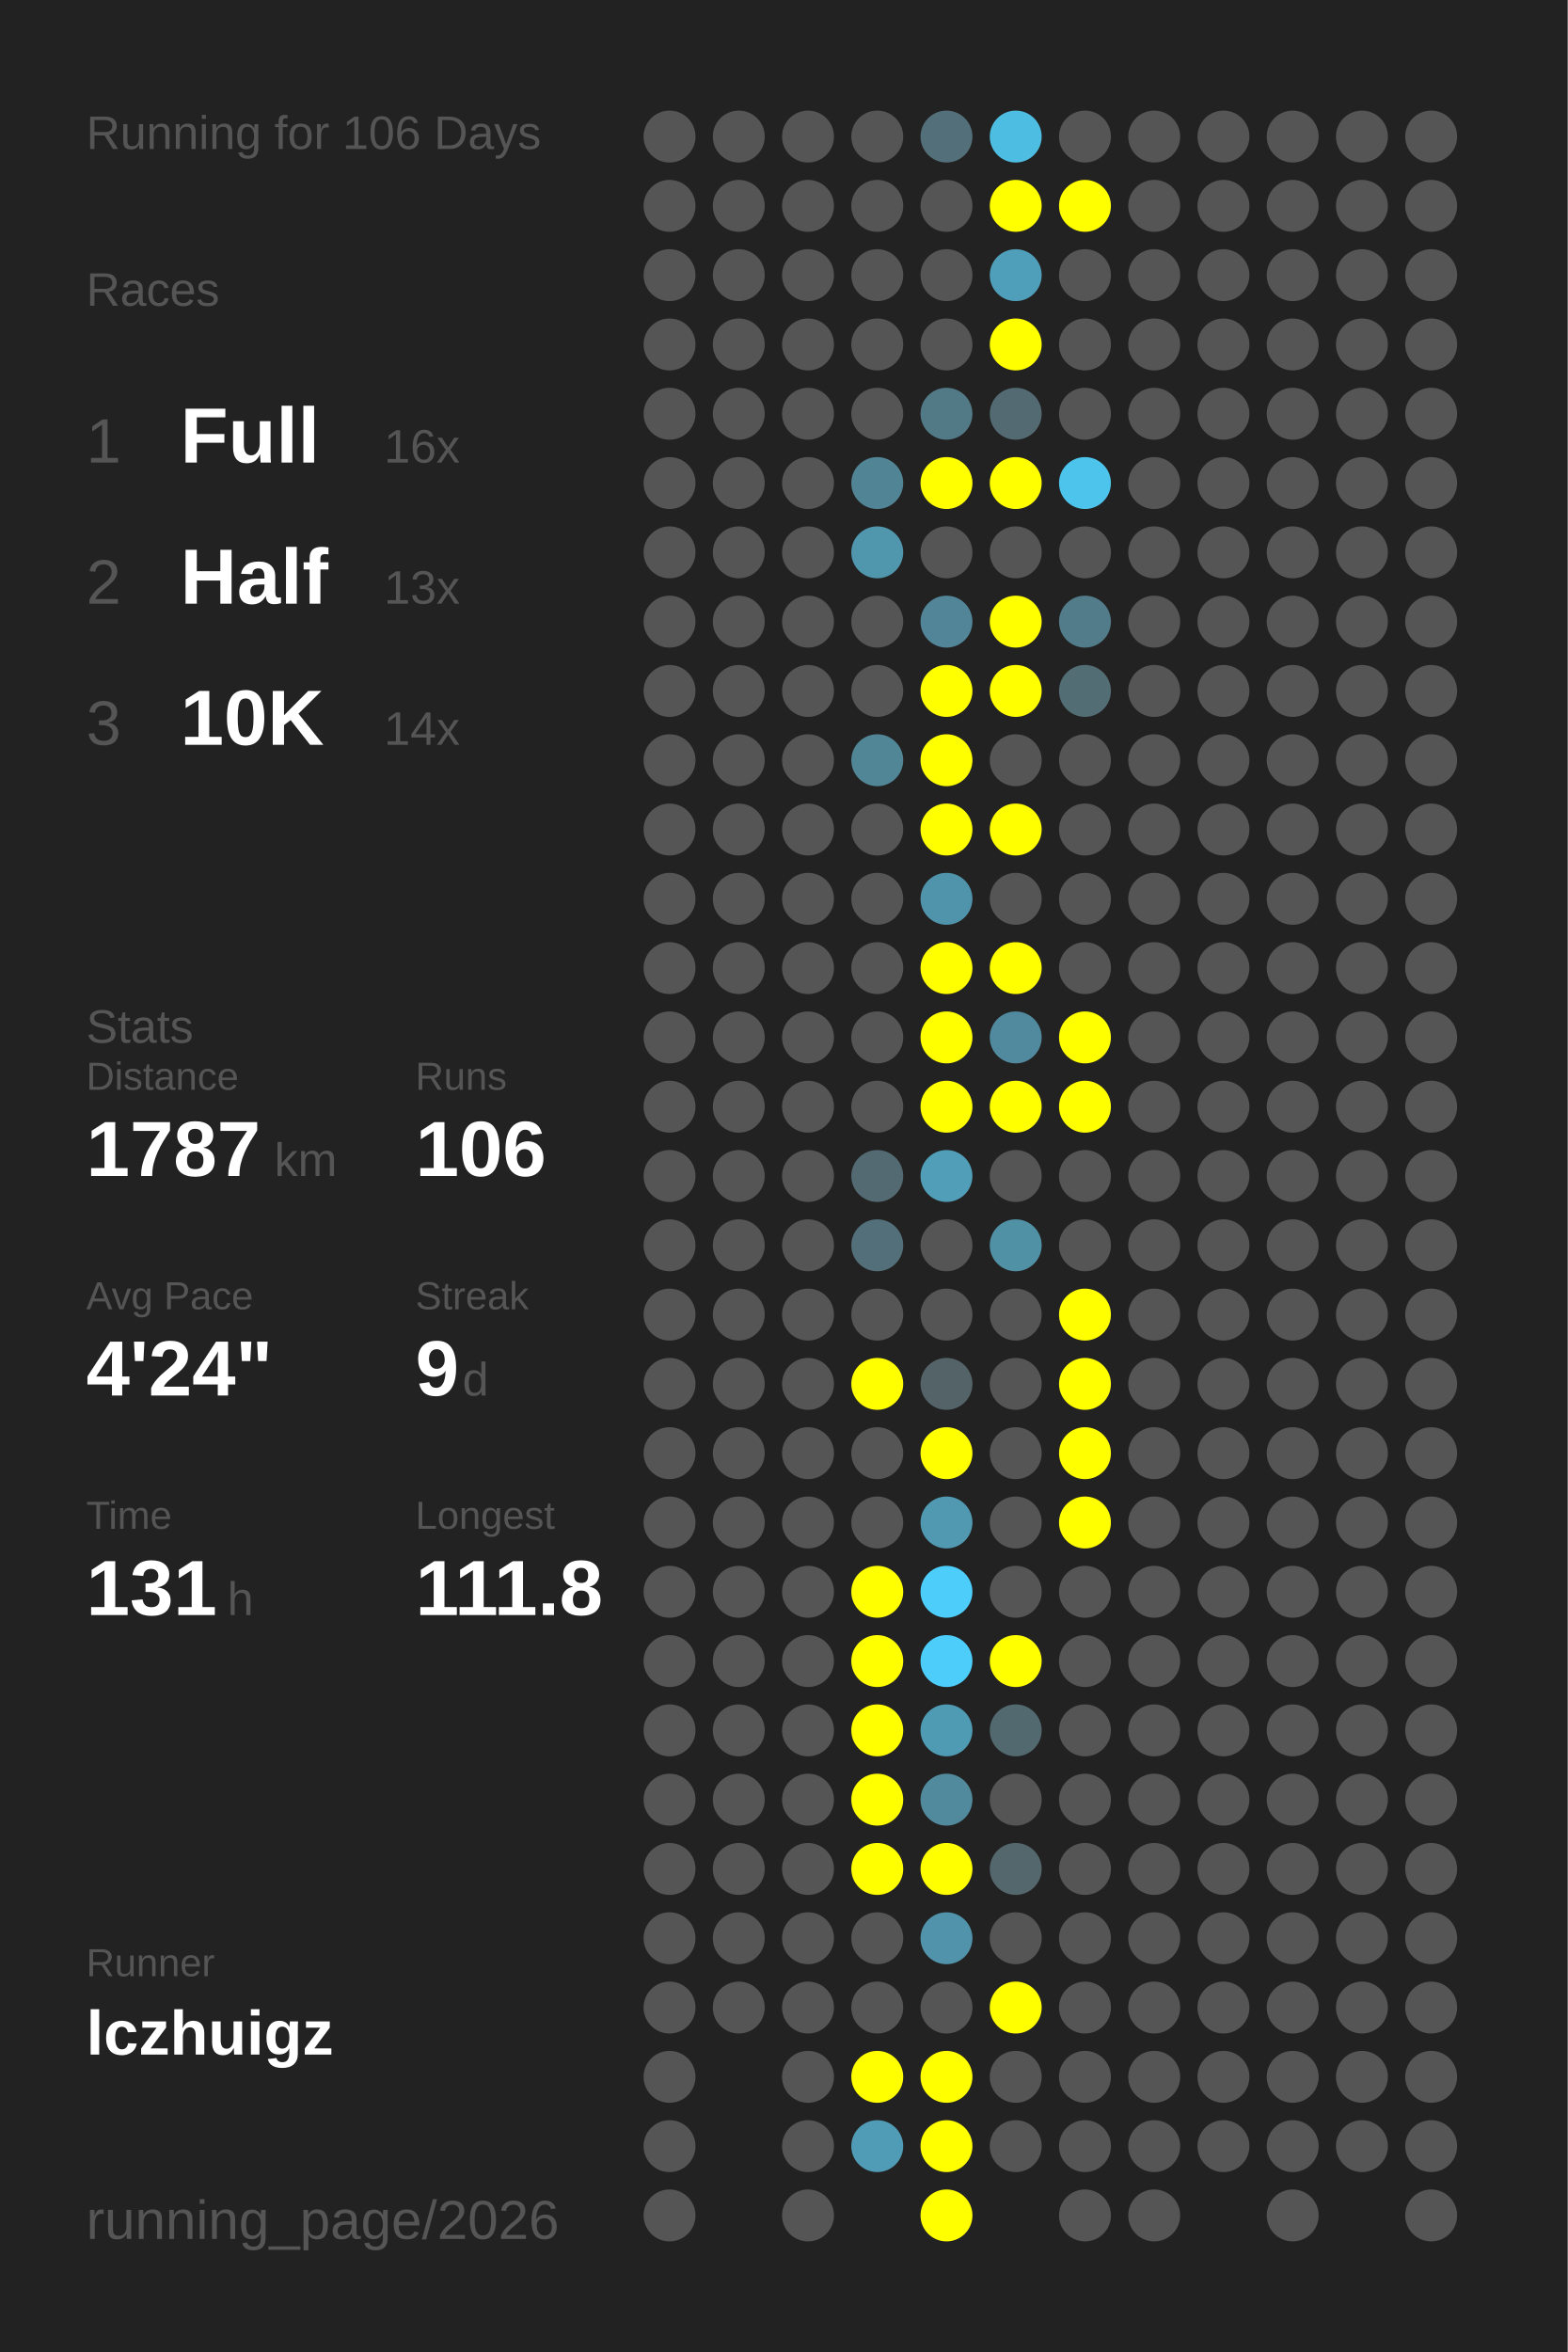
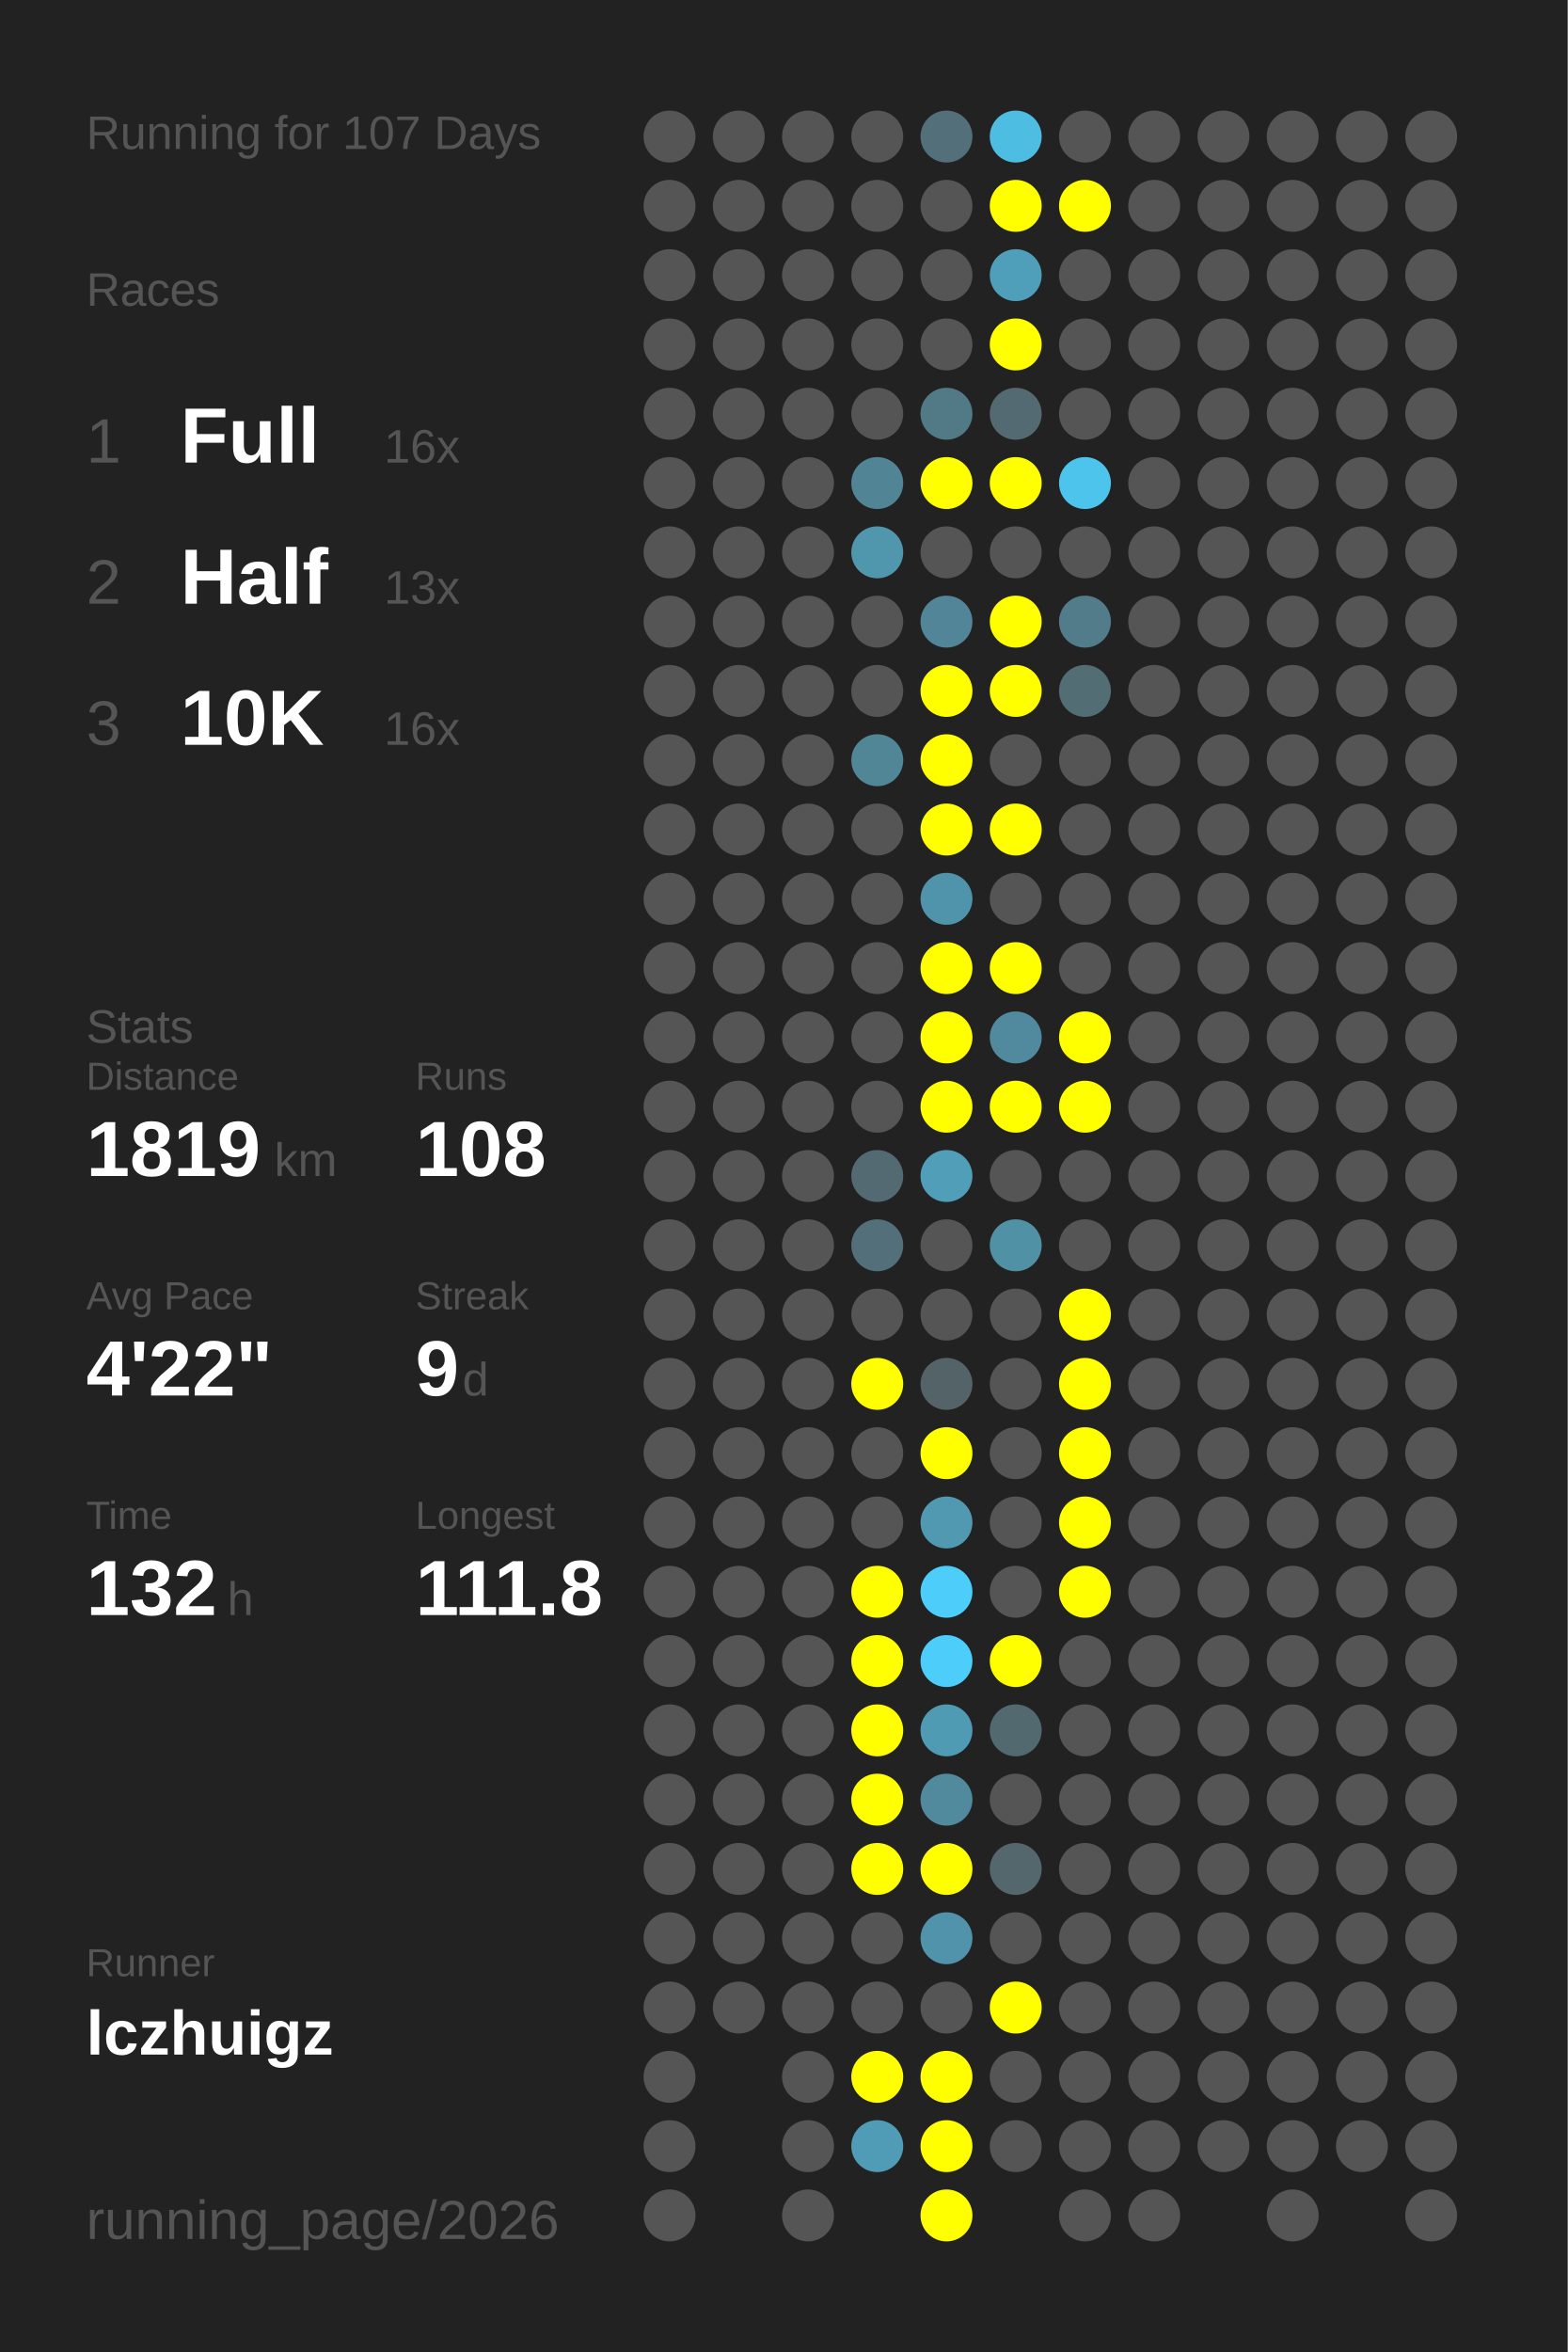
<svg xmlns="http://www.w3.org/2000/svg" baseProfile="full" height="300mm" version="1.1" viewBox="0,0,200,300" width="200mm">
  <defs />
  <rect fill="#222222" height="300" width="200" x="0" y="0" />
-   <text fill="#555555" style="font-size:6px; font-family:Arial;" x="11" y="19">Running for 106 Days</text>
+   <text fill="#555555" style="font-size:6px; font-family:Arial;" x="11" y="19">Running for 107 Days</text>
  <text fill="#555555" style="font-size:6px; font-family:Arial;" x="11" y="39">Races</text>
  <text fill="#555555" style="font-size:8px; font-family:Arial;" x="11" y="59">1</text>
  <text fill="#FFFFFF" style="font-size:10px; font-family:Arial; font-weight:bold;" x="23" y="59">Full</text>
  <text fill="#555555" style="font-size:6px; font-family:Arial;" x="49" y="59">16x</text>
  <text fill="#555555" style="font-size:8px; font-family:Arial;" x="11" y="77">2</text>
  <text fill="#FFFFFF" style="font-size:10px; font-family:Arial; font-weight:bold;" x="23" y="77">Half</text>
  <text fill="#555555" style="font-size:6px; font-family:Arial;" x="49" y="77">13x</text>
  <text fill="#555555" style="font-size:8px; font-family:Arial;" x="11" y="95">3</text>
  <text fill="#FFFFFF" style="font-size:10px; font-family:Arial; font-weight:bold;" x="23" y="95">10K</text>
-   <text fill="#555555" style="font-size:6px; font-family:Arial;" x="49" y="95">14x</text>
+   <text fill="#555555" style="font-size:6px; font-family:Arial;" x="49" y="95">16x</text>
  <text fill="#555555" style="font-size:6px; font-family:Arial;" x="11" y="133">Stats</text>
  <text fill="#555555" style="font-size:5px; font-family:Arial;" x="11" y="139">Distance</text>
-   <text fill="#FFFFFF" style="font-size:10px; font-family:Arial; font-weight:bold;" x="11" y="150">1787</text>
+   <text fill="#FFFFFF" style="font-size:10px; font-family:Arial; font-weight:bold;" x="11" y="150">1819</text>
  <text fill="#555555" style="font-size:6px; font-family:Arial;" x="35" y="150">km</text>
  <text fill="#555555" style="font-size:5px; font-family:Arial;" x="53" y="139">Runs</text>
-   <text fill="#FFFFFF" style="font-size:10px; font-family:Arial; font-weight:bold;" x="53" y="150">106</text>
+   <text fill="#FFFFFF" style="font-size:10px; font-family:Arial; font-weight:bold;" x="53" y="150">108</text>
  <text fill="#555555" style="font-size:5px; font-family:Arial;" x="11" y="167">Avg Pace</text>
-   <text fill="#FFFFFF" style="font-size:10px; font-family:Arial; font-weight:bold;" x="11" y="178">4'24"</text>
+   <text fill="#FFFFFF" style="font-size:10px; font-family:Arial; font-weight:bold;" x="11" y="178">4'22"</text>
  <text fill="#555555" style="font-size:5px; font-family:Arial;" x="53" y="167">Streak</text>
  <text fill="#FFFFFF" style="font-size:10px; font-family:Arial; font-weight:bold;" x="53" y="178">9</text>
  <text fill="#555555" style="font-size:6px; font-family:Arial;" x="59" y="178">d</text>
  <text fill="#555555" style="font-size:5px; font-family:Arial;" x="11" y="195">Time</text>
-   <text fill="#FFFFFF" style="font-size:10px; font-family:Arial; font-weight:bold;" x="11" y="206">131</text>
+   <text fill="#FFFFFF" style="font-size:10px; font-family:Arial; font-weight:bold;" x="11" y="206">132</text>
  <text fill="#555555" style="font-size:6px; font-family:Arial;" x="29" y="206">h</text>
  <text fill="#555555" style="font-size:5px; font-family:Arial;" x="53" y="195">Longest</text>
  <text fill="#FFFFFF" style="font-size:10px; font-family:Arial; font-weight:bold;" x="53" y="206">111.8</text>
  <text fill="#555555" style="font-size:5px; font-family:Arial;" x="11" y="252.065">Runner</text>
  <text fill="#FFFFFF" style="font-size:8px; font-family:Arial; font-weight:bold;" x="11" y="262.065">lczhuigz</text>
  <text fill="#555555" style="font-size:7px; font-family:Arial;" x="11" y="285.581">running_page/2026</text>
  <circle cx="85.417" cy="17.419" fill="#555555" r="3.312" />
  <circle cx="85.417" cy="26.258" fill="#555555" r="3.312" />
  <circle cx="85.417" cy="35.097" fill="#555555" r="3.312" />
  <circle cx="85.417" cy="43.935" fill="#555555" r="3.312" />
  <circle cx="85.417" cy="52.774" fill="#555555" r="3.312" />
  <circle cx="85.417" cy="61.613" fill="#555555" r="3.312" />
  <circle cx="85.417" cy="70.452" fill="#555555" r="3.312" />
  <circle cx="85.417" cy="79.29" fill="#555555" r="3.312" />
  <circle cx="85.417" cy="88.129" fill="#555555" r="3.312" />
  <circle cx="85.417" cy="96.968" fill="#555555" r="3.312" />
  <circle cx="85.417" cy="105.806" fill="#555555" r="3.312" />
  <circle cx="85.417" cy="114.645" fill="#555555" r="3.312" />
  <circle cx="85.417" cy="123.484" fill="#555555" r="3.312" />
  <circle cx="85.417" cy="132.323" fill="#555555" r="3.312" />
  <circle cx="85.417" cy="141.161" fill="#555555" r="3.312" />
  <circle cx="85.417" cy="150" fill="#555555" r="3.312" />
  <circle cx="85.417" cy="158.839" fill="#555555" r="3.312" />
  <circle cx="85.417" cy="167.677" fill="#555555" r="3.312" />
  <circle cx="85.417" cy="176.516" fill="#555555" r="3.312" />
  <circle cx="85.417" cy="185.355" fill="#555555" r="3.312" />
  <circle cx="85.417" cy="194.194" fill="#555555" r="3.312" />
  <circle cx="85.417" cy="203.032" fill="#555555" r="3.312" />
  <circle cx="85.417" cy="211.871" fill="#555555" r="3.312" />
  <circle cx="85.417" cy="220.71" fill="#555555" r="3.312" />
  <circle cx="85.417" cy="229.548" fill="#555555" r="3.312" />
  <circle cx="85.417" cy="238.387" fill="#555555" r="3.312" />
  <circle cx="85.417" cy="247.226" fill="#555555" r="3.312" />
  <circle cx="85.417" cy="256.065" fill="#555555" r="3.312" />
  <circle cx="85.417" cy="264.903" fill="#555555" r="3.312" />
  <circle cx="85.417" cy="273.742" fill="#555555" r="3.312" />
  <circle cx="85.417" cy="282.581" fill="#555555" r="3.312" />
  <circle cx="94.25" cy="17.419" fill="#555555" r="3.312" />
  <circle cx="94.25" cy="26.258" fill="#555555" r="3.312" />
  <circle cx="94.25" cy="35.097" fill="#555555" r="3.312" />
  <circle cx="94.25" cy="43.935" fill="#555555" r="3.312" />
  <circle cx="94.25" cy="52.774" fill="#555555" r="3.312" />
  <circle cx="94.25" cy="61.613" fill="#555555" r="3.312" />
  <circle cx="94.25" cy="70.452" fill="#555555" r="3.312" />
  <circle cx="94.25" cy="79.29" fill="#555555" r="3.312" />
  <circle cx="94.25" cy="88.129" fill="#555555" r="3.312" />
  <circle cx="94.25" cy="96.968" fill="#555555" r="3.312" />
  <circle cx="94.25" cy="105.806" fill="#555555" r="3.312" />
  <circle cx="94.25" cy="114.645" fill="#555555" r="3.312" />
  <circle cx="94.25" cy="123.484" fill="#555555" r="3.312" />
  <circle cx="94.25" cy="132.323" fill="#555555" r="3.312" />
  <circle cx="94.25" cy="141.161" fill="#555555" r="3.312" />
  <circle cx="94.25" cy="150" fill="#555555" r="3.312" />
  <circle cx="94.25" cy="158.839" fill="#555555" r="3.312" />
  <circle cx="94.25" cy="167.677" fill="#555555" r="3.312" />
  <circle cx="94.25" cy="176.516" fill="#555555" r="3.312" />
  <circle cx="94.25" cy="185.355" fill="#555555" r="3.312" />
  <circle cx="94.25" cy="194.194" fill="#555555" r="3.312" />
  <circle cx="94.25" cy="203.032" fill="#555555" r="3.312" />
  <circle cx="94.25" cy="211.871" fill="#555555" r="3.312" />
  <circle cx="94.25" cy="220.71" fill="#555555" r="3.312" />
  <circle cx="94.25" cy="229.548" fill="#555555" r="3.312" />
  <circle cx="94.25" cy="238.387" fill="#555555" r="3.312" />
  <circle cx="94.25" cy="247.226" fill="#555555" r="3.312" />
  <circle cx="94.25" cy="256.065" fill="#555555" r="3.312" />
  <circle cx="103.083" cy="17.419" fill="#555555" r="3.312" />
  <circle cx="103.083" cy="26.258" fill="#555555" r="3.312" />
  <circle cx="103.083" cy="35.097" fill="#555555" r="3.312" />
  <circle cx="103.083" cy="43.935" fill="#555555" r="3.312" />
  <circle cx="103.083" cy="52.774" fill="#555555" r="3.312" />
  <circle cx="103.083" cy="61.613" fill="#555555" r="3.312" />
  <circle cx="103.083" cy="70.452" fill="#555555" r="3.312" />
  <circle cx="103.083" cy="79.29" fill="#555555" r="3.312" />
  <circle cx="103.083" cy="88.129" fill="#555555" r="3.312" />
  <circle cx="103.083" cy="96.968" fill="#555555" r="3.312" />
  <circle cx="103.083" cy="105.806" fill="#555555" r="3.312" />
  <circle cx="103.083" cy="114.645" fill="#555555" r="3.312" />
  <circle cx="103.083" cy="123.484" fill="#555555" r="3.312" />
  <circle cx="103.083" cy="132.323" fill="#555555" r="3.312" />
  <circle cx="103.083" cy="141.161" fill="#555555" r="3.312" />
  <circle cx="103.083" cy="150" fill="#555555" r="3.312" />
  <circle cx="103.083" cy="158.839" fill="#555555" r="3.312" />
  <circle cx="103.083" cy="167.677" fill="#555555" r="3.312" />
  <circle cx="103.083" cy="176.516" fill="#555555" r="3.312" />
  <circle cx="103.083" cy="185.355" fill="#555555" r="3.312" />
  <circle cx="103.083" cy="194.194" fill="#555555" r="3.312" />
  <circle cx="103.083" cy="203.032" fill="#555555" r="3.312" />
  <circle cx="103.083" cy="211.871" fill="#555555" r="3.312" />
  <circle cx="103.083" cy="220.71" fill="#555555" r="3.312" />
  <circle cx="103.083" cy="229.548" fill="#555555" r="3.312" />
  <circle cx="103.083" cy="238.387" fill="#555555" r="3.312" />
  <circle cx="103.083" cy="247.226" fill="#555555" r="3.312" />
  <circle cx="103.083" cy="256.065" fill="#555555" r="3.312" />
  <circle cx="103.083" cy="264.903" fill="#555555" r="3.312" />
  <circle cx="103.083" cy="273.742" fill="#555555" r="3.312" />
  <circle cx="103.083" cy="282.581" fill="#555555" r="3.312" />
  <circle cx="111.917" cy="17.419" fill="#555555" r="3.312" />
  <circle cx="111.917" cy="26.258" fill="#555555" r="3.312" />
  <circle cx="111.917" cy="35.097" fill="#555555" r="3.312" />
  <circle cx="111.917" cy="43.935" fill="#555555" r="3.312" />
  <circle cx="111.917" cy="52.774" fill="#555555" r="3.312" />
  <circle cx="111.917" cy="61.613" fill="#518495" r="3.312" />
  <circle cx="111.917" cy="70.452" fill="#5096ad" r="3.312" />
  <circle cx="111.917" cy="79.29" fill="#555555" r="3.312" />
  <circle cx="111.917" cy="88.129" fill="#555555" r="3.312" />
  <circle cx="111.917" cy="96.968" fill="#518697" r="3.312" />
  <circle cx="111.917" cy="105.806" fill="#555555" r="3.312" />
  <circle cx="111.917" cy="114.645" fill="#555555" r="3.312" />
  <circle cx="111.917" cy="123.484" fill="#555555" r="3.312" />
  <circle cx="111.917" cy="132.323" fill="#555555" r="3.312" />
  <circle cx="111.917" cy="141.161" fill="#555555" r="3.312" />
  <circle cx="111.917" cy="150" fill="#536a72" r="3.312" />
  <circle cx="111.917" cy="158.839" fill="#536f79" r="3.312" />
  <circle cx="111.917" cy="167.677" fill="#555555" r="3.312" />
  <circle cx="111.917" cy="176.516" fill="#FFFF00" r="3.312" />
  <circle cx="111.917" cy="185.355" fill="#555555" r="3.312" />
  <circle cx="111.917" cy="194.194" fill="#555555" r="3.312" />
  <circle cx="111.917" cy="203.032" fill="#FFFF00" r="3.312" />
  <circle cx="111.917" cy="211.871" fill="#FFFF00" r="3.312" />
  <circle cx="111.917" cy="220.71" fill="#FFFF00" r="3.312" />
  <circle cx="111.917" cy="229.548" fill="#FFFF00" r="3.312" />
  <circle cx="111.917" cy="238.387" fill="#FFFF00" r="3.312" />
  <circle cx="111.917" cy="247.226" fill="#555555" r="3.312" />
  <circle cx="111.917" cy="256.065" fill="#555555" r="3.312" />
  <circle cx="111.917" cy="264.903" fill="#FFFF00" r="3.312" />
  <circle cx="111.917" cy="273.742" fill="#509bb5" r="3.312" />
  <circle cx="120.75" cy="17.419" fill="#536f79" r="3.312" />
  <circle cx="120.75" cy="26.258" fill="#555555" r="3.312" />
  <circle cx="120.75" cy="35.097" fill="#555555" r="3.312" />
  <circle cx="120.75" cy="43.935" fill="#555555" r="3.312" />
  <circle cx="120.75" cy="52.774" fill="#527986" r="3.312" />
  <circle cx="120.75" cy="61.613" fill="#FFFF00" r="3.312" />
  <circle cx="120.75" cy="70.452" fill="#555555" r="3.312" />
  <circle cx="120.75" cy="79.29" fill="#518597" r="3.312" />
  <circle cx="120.75" cy="88.129" fill="#FFFF00" r="3.312" />
  <circle cx="120.75" cy="96.968" fill="#FFFF00" r="3.312" />
  <circle cx="120.75" cy="105.806" fill="#FFFF00" r="3.312" />
  <circle cx="120.75" cy="114.645" fill="#5094ab" r="3.312" />
  <circle cx="120.75" cy="123.484" fill="#FFFF00" r="3.312" />
  <circle cx="120.75" cy="132.323" fill="#FFFF00" r="3.312" />
  <circle cx="120.75" cy="141.161" fill="#FFFF00" r="3.312" />
  <circle cx="120.75" cy="150" fill="#509eb8" r="3.312" />
  <circle cx="120.75" cy="158.839" fill="#555555" r="3.312" />
  <circle cx="120.75" cy="167.677" fill="#555555" r="3.312" />
  <circle cx="120.75" cy="176.516" fill="#546368" r="3.312" />
  <circle cx="120.75" cy="185.355" fill="#FFFF00" r="3.312" />
  <circle cx="120.75" cy="194.194" fill="#5099b1" r="3.312" />
  <circle cx="120.75" cy="203.032" fill="#4dcefa" r="3.312" />
  <circle cx="120.75" cy="211.871" fill="#4dcefa" r="3.312" />
  <circle cx="120.75" cy="220.71" fill="#509bb4" r="3.312" />
  <circle cx="120.75" cy="229.548" fill="#518a9d" r="3.312" />
  <circle cx="120.75" cy="238.387" fill="#FFFF00" r="3.312" />
  <circle cx="120.75" cy="247.226" fill="#5093aa" r="3.312" />
  <circle cx="120.75" cy="256.065" fill="#555555" r="3.312" />
  <circle cx="120.75" cy="264.903" fill="#FFFF00" r="3.312" />
  <circle cx="120.75" cy="273.742" fill="#FFFF00" r="3.312" />
  <circle cx="120.75" cy="282.581" fill="#FFFF00" r="3.312" />
  <circle cx="129.583" cy="17.419" fill="#4ebde2" r="3.312" />
  <circle cx="129.583" cy="26.258" fill="#FFFF00" r="3.312" />
  <circle cx="129.583" cy="35.097" fill="#509fba" r="3.312" />
  <circle cx="129.583" cy="43.935" fill="#FFFF00" r="3.312" />
  <circle cx="129.583" cy="52.774" fill="#536a72" r="3.312" />
  <circle cx="129.583" cy="61.613" fill="#FFFF00" r="3.312" />
  <circle cx="129.583" cy="70.452" fill="#555555" r="3.312" />
  <circle cx="129.583" cy="79.29" fill="#FFFF00" r="3.312" />
  <circle cx="129.583" cy="88.129" fill="#FFFF00" r="3.312" />
  <circle cx="129.583" cy="96.968" fill="#555555" r="3.312" />
  <circle cx="129.583" cy="105.806" fill="#FFFF00" r="3.312" />
  <circle cx="129.583" cy="114.645" fill="#555555" r="3.312" />
  <circle cx="129.583" cy="123.484" fill="#FFFF00" r="3.312" />
  <circle cx="129.583" cy="132.323" fill="#518a9e" r="3.312" />
  <circle cx="129.583" cy="141.161" fill="#FFFF00" r="3.312" />
  <circle cx="129.583" cy="150" fill="#555555" r="3.312" />
  <circle cx="129.583" cy="158.839" fill="#5191a6" r="3.312" />
  <circle cx="129.583" cy="167.677" fill="#555555" r="3.312" />
  <circle cx="129.583" cy="176.516" fill="#555555" r="3.312" />
  <circle cx="129.583" cy="185.355" fill="#555555" r="3.312" />
  <circle cx="129.583" cy="194.194" fill="#555555" r="3.312" />
  <circle cx="129.583" cy="203.032" fill="#555555" r="3.312" />
  <circle cx="129.583" cy="211.871" fill="#FFFF00" r="3.312" />
  <circle cx="129.583" cy="220.71" fill="#536970" r="3.312" />
  <circle cx="129.583" cy="229.548" fill="#555555" r="3.312" />
  <circle cx="129.583" cy="238.387" fill="#53676d" r="3.312" />
  <circle cx="129.583" cy="247.226" fill="#555555" r="3.312" />
  <circle cx="129.583" cy="256.065" fill="#FFFF00" r="3.312" />
  <circle cx="129.583" cy="264.903" fill="#555555" r="3.312" />
  <circle cx="129.583" cy="273.742" fill="#555555" r="3.312" />
  <circle cx="138.417" cy="17.419" fill="#555555" r="3.312" />
  <circle cx="138.417" cy="26.258" fill="#FFFF00" r="3.312" />
  <circle cx="138.417" cy="35.097" fill="#555555" r="3.312" />
  <circle cx="138.417" cy="43.935" fill="#555555" r="3.312" />
  <circle cx="138.417" cy="52.774" fill="#555555" r="3.312" />
  <circle cx="138.417" cy="61.613" fill="#4dc4ec" r="3.312" />
  <circle cx="138.417" cy="70.452" fill="#555555" r="3.312" />
  <circle cx="138.417" cy="79.29" fill="#527c8a" r="3.312" />
  <circle cx="138.417" cy="88.129" fill="#536d75" r="3.312" />
  <circle cx="138.417" cy="96.968" fill="#555555" r="3.312" />
  <circle cx="138.417" cy="105.806" fill="#555555" r="3.312" />
  <circle cx="138.417" cy="114.645" fill="#555555" r="3.312" />
  <circle cx="138.417" cy="123.484" fill="#555555" r="3.312" />
  <circle cx="138.417" cy="132.323" fill="#FFFF00" r="3.312" />
  <circle cx="138.417" cy="141.161" fill="#FFFF00" r="3.312" />
  <circle cx="138.417" cy="150" fill="#555555" r="3.312" />
  <circle cx="138.417" cy="158.839" fill="#555555" r="3.312" />
  <circle cx="138.417" cy="167.677" fill="#FFFF00" r="3.312" />
  <circle cx="138.417" cy="176.516" fill="#FFFF00" r="3.312" />
  <circle cx="138.417" cy="185.355" fill="#FFFF00" r="3.312" />
  <circle cx="138.417" cy="194.194" fill="#FFFF00" r="3.312" />
-   <circle cx="138.417" cy="203.032" fill="#555555" r="3.312" />
+   <circle cx="138.417" cy="203.032" fill="#FFFF00" r="3.312" />
  <circle cx="138.417" cy="211.871" fill="#555555" r="3.312" />
  <circle cx="138.417" cy="220.71" fill="#555555" r="3.312" />
  <circle cx="138.417" cy="229.548" fill="#555555" r="3.312" />
  <circle cx="138.417" cy="238.387" fill="#555555" r="3.312" />
  <circle cx="138.417" cy="247.226" fill="#555555" r="3.312" />
  <circle cx="138.417" cy="256.065" fill="#555555" r="3.312" />
  <circle cx="138.417" cy="264.903" fill="#555555" r="3.312" />
  <circle cx="138.417" cy="273.742" fill="#555555" r="3.312" />
  <circle cx="138.417" cy="282.581" fill="#555555" r="3.312" />
  <circle cx="147.25" cy="17.419" fill="#555555" r="3.312" />
  <circle cx="147.25" cy="26.258" fill="#555555" r="3.312" />
  <circle cx="147.25" cy="35.097" fill="#555555" r="3.312" />
  <circle cx="147.25" cy="43.935" fill="#555555" r="3.312" />
  <circle cx="147.25" cy="52.774" fill="#555555" r="3.312" />
  <circle cx="147.25" cy="61.613" fill="#555555" r="3.312" />
  <circle cx="147.25" cy="70.452" fill="#555555" r="3.312" />
  <circle cx="147.25" cy="79.29" fill="#555555" r="3.312" />
  <circle cx="147.25" cy="88.129" fill="#555555" r="3.312" />
  <circle cx="147.25" cy="96.968" fill="#555555" r="3.312" />
  <circle cx="147.25" cy="105.806" fill="#555555" r="3.312" />
  <circle cx="147.25" cy="114.645" fill="#555555" r="3.312" />
  <circle cx="147.25" cy="123.484" fill="#555555" r="3.312" />
  <circle cx="147.25" cy="132.323" fill="#555555" r="3.312" />
  <circle cx="147.25" cy="141.161" fill="#555555" r="3.312" />
  <circle cx="147.25" cy="150" fill="#555555" r="3.312" />
  <circle cx="147.25" cy="158.839" fill="#555555" r="3.312" />
  <circle cx="147.25" cy="167.677" fill="#555555" r="3.312" />
  <circle cx="147.25" cy="176.516" fill="#555555" r="3.312" />
  <circle cx="147.25" cy="185.355" fill="#555555" r="3.312" />
  <circle cx="147.25" cy="194.194" fill="#555555" r="3.312" />
  <circle cx="147.25" cy="203.032" fill="#555555" r="3.312" />
  <circle cx="147.25" cy="211.871" fill="#555555" r="3.312" />
  <circle cx="147.25" cy="220.71" fill="#555555" r="3.312" />
  <circle cx="147.25" cy="229.548" fill="#555555" r="3.312" />
  <circle cx="147.25" cy="238.387" fill="#555555" r="3.312" />
  <circle cx="147.25" cy="247.226" fill="#555555" r="3.312" />
  <circle cx="147.25" cy="256.065" fill="#555555" r="3.312" />
  <circle cx="147.25" cy="264.903" fill="#555555" r="3.312" />
  <circle cx="147.25" cy="273.742" fill="#555555" r="3.312" />
  <circle cx="147.25" cy="282.581" fill="#555555" r="3.312" />
  <circle cx="156.083" cy="17.419" fill="#555555" r="3.312" />
  <circle cx="156.083" cy="26.258" fill="#555555" r="3.312" />
  <circle cx="156.083" cy="35.097" fill="#555555" r="3.312" />
  <circle cx="156.083" cy="43.935" fill="#555555" r="3.312" />
  <circle cx="156.083" cy="52.774" fill="#555555" r="3.312" />
  <circle cx="156.083" cy="61.613" fill="#555555" r="3.312" />
  <circle cx="156.083" cy="70.452" fill="#555555" r="3.312" />
  <circle cx="156.083" cy="79.29" fill="#555555" r="3.312" />
  <circle cx="156.083" cy="88.129" fill="#555555" r="3.312" />
  <circle cx="156.083" cy="96.968" fill="#555555" r="3.312" />
  <circle cx="156.083" cy="105.806" fill="#555555" r="3.312" />
  <circle cx="156.083" cy="114.645" fill="#555555" r="3.312" />
  <circle cx="156.083" cy="123.484" fill="#555555" r="3.312" />
  <circle cx="156.083" cy="132.323" fill="#555555" r="3.312" />
  <circle cx="156.083" cy="141.161" fill="#555555" r="3.312" />
  <circle cx="156.083" cy="150" fill="#555555" r="3.312" />
  <circle cx="156.083" cy="158.839" fill="#555555" r="3.312" />
  <circle cx="156.083" cy="167.677" fill="#555555" r="3.312" />
  <circle cx="156.083" cy="176.516" fill="#555555" r="3.312" />
  <circle cx="156.083" cy="185.355" fill="#555555" r="3.312" />
  <circle cx="156.083" cy="194.194" fill="#555555" r="3.312" />
  <circle cx="156.083" cy="203.032" fill="#555555" r="3.312" />
  <circle cx="156.083" cy="211.871" fill="#555555" r="3.312" />
  <circle cx="156.083" cy="220.71" fill="#555555" r="3.312" />
  <circle cx="156.083" cy="229.548" fill="#555555" r="3.312" />
  <circle cx="156.083" cy="238.387" fill="#555555" r="3.312" />
  <circle cx="156.083" cy="247.226" fill="#555555" r="3.312" />
  <circle cx="156.083" cy="256.065" fill="#555555" r="3.312" />
  <circle cx="156.083" cy="264.903" fill="#555555" r="3.312" />
  <circle cx="156.083" cy="273.742" fill="#555555" r="3.312" />
  <circle cx="164.917" cy="17.419" fill="#555555" r="3.312" />
  <circle cx="164.917" cy="26.258" fill="#555555" r="3.312" />
  <circle cx="164.917" cy="35.097" fill="#555555" r="3.312" />
  <circle cx="164.917" cy="43.935" fill="#555555" r="3.312" />
  <circle cx="164.917" cy="52.774" fill="#555555" r="3.312" />
  <circle cx="164.917" cy="61.613" fill="#555555" r="3.312" />
  <circle cx="164.917" cy="70.452" fill="#555555" r="3.312" />
  <circle cx="164.917" cy="79.29" fill="#555555" r="3.312" />
  <circle cx="164.917" cy="88.129" fill="#555555" r="3.312" />
  <circle cx="164.917" cy="96.968" fill="#555555" r="3.312" />
  <circle cx="164.917" cy="105.806" fill="#555555" r="3.312" />
  <circle cx="164.917" cy="114.645" fill="#555555" r="3.312" />
  <circle cx="164.917" cy="123.484" fill="#555555" r="3.312" />
  <circle cx="164.917" cy="132.323" fill="#555555" r="3.312" />
  <circle cx="164.917" cy="141.161" fill="#555555" r="3.312" />
  <circle cx="164.917" cy="150" fill="#555555" r="3.312" />
  <circle cx="164.917" cy="158.839" fill="#555555" r="3.312" />
  <circle cx="164.917" cy="167.677" fill="#555555" r="3.312" />
  <circle cx="164.917" cy="176.516" fill="#555555" r="3.312" />
  <circle cx="164.917" cy="185.355" fill="#555555" r="3.312" />
  <circle cx="164.917" cy="194.194" fill="#555555" r="3.312" />
  <circle cx="164.917" cy="203.032" fill="#555555" r="3.312" />
  <circle cx="164.917" cy="211.871" fill="#555555" r="3.312" />
  <circle cx="164.917" cy="220.71" fill="#555555" r="3.312" />
  <circle cx="164.917" cy="229.548" fill="#555555" r="3.312" />
  <circle cx="164.917" cy="238.387" fill="#555555" r="3.312" />
  <circle cx="164.917" cy="247.226" fill="#555555" r="3.312" />
  <circle cx="164.917" cy="256.065" fill="#555555" r="3.312" />
  <circle cx="164.917" cy="264.903" fill="#555555" r="3.312" />
  <circle cx="164.917" cy="273.742" fill="#555555" r="3.312" />
  <circle cx="164.917" cy="282.581" fill="#555555" r="3.312" />
  <circle cx="173.75" cy="17.419" fill="#555555" r="3.312" />
  <circle cx="173.75" cy="26.258" fill="#555555" r="3.312" />
  <circle cx="173.75" cy="35.097" fill="#555555" r="3.312" />
  <circle cx="173.75" cy="43.935" fill="#555555" r="3.312" />
  <circle cx="173.75" cy="52.774" fill="#555555" r="3.312" />
  <circle cx="173.75" cy="61.613" fill="#555555" r="3.312" />
  <circle cx="173.75" cy="70.452" fill="#555555" r="3.312" />
  <circle cx="173.75" cy="79.29" fill="#555555" r="3.312" />
  <circle cx="173.75" cy="88.129" fill="#555555" r="3.312" />
  <circle cx="173.75" cy="96.968" fill="#555555" r="3.312" />
  <circle cx="173.75" cy="105.806" fill="#555555" r="3.312" />
  <circle cx="173.75" cy="114.645" fill="#555555" r="3.312" />
  <circle cx="173.75" cy="123.484" fill="#555555" r="3.312" />
  <circle cx="173.75" cy="132.323" fill="#555555" r="3.312" />
  <circle cx="173.75" cy="141.161" fill="#555555" r="3.312" />
  <circle cx="173.75" cy="150" fill="#555555" r="3.312" />
  <circle cx="173.75" cy="158.839" fill="#555555" r="3.312" />
  <circle cx="173.75" cy="167.677" fill="#555555" r="3.312" />
  <circle cx="173.75" cy="176.516" fill="#555555" r="3.312" />
  <circle cx="173.75" cy="185.355" fill="#555555" r="3.312" />
  <circle cx="173.75" cy="194.194" fill="#555555" r="3.312" />
  <circle cx="173.75" cy="203.032" fill="#555555" r="3.312" />
  <circle cx="173.75" cy="211.871" fill="#555555" r="3.312" />
  <circle cx="173.75" cy="220.71" fill="#555555" r="3.312" />
  <circle cx="173.75" cy="229.548" fill="#555555" r="3.312" />
  <circle cx="173.75" cy="238.387" fill="#555555" r="3.312" />
  <circle cx="173.75" cy="247.226" fill="#555555" r="3.312" />
  <circle cx="173.75" cy="256.065" fill="#555555" r="3.312" />
  <circle cx="173.75" cy="264.903" fill="#555555" r="3.312" />
  <circle cx="173.75" cy="273.742" fill="#555555" r="3.312" />
  <circle cx="182.583" cy="17.419" fill="#555555" r="3.312" />
  <circle cx="182.583" cy="26.258" fill="#555555" r="3.312" />
  <circle cx="182.583" cy="35.097" fill="#555555" r="3.312" />
  <circle cx="182.583" cy="43.935" fill="#555555" r="3.312" />
  <circle cx="182.583" cy="52.774" fill="#555555" r="3.312" />
  <circle cx="182.583" cy="61.613" fill="#555555" r="3.312" />
  <circle cx="182.583" cy="70.452" fill="#555555" r="3.312" />
  <circle cx="182.583" cy="79.29" fill="#555555" r="3.312" />
  <circle cx="182.583" cy="88.129" fill="#555555" r="3.312" />
  <circle cx="182.583" cy="96.968" fill="#555555" r="3.312" />
  <circle cx="182.583" cy="105.806" fill="#555555" r="3.312" />
  <circle cx="182.583" cy="114.645" fill="#555555" r="3.312" />
  <circle cx="182.583" cy="123.484" fill="#555555" r="3.312" />
  <circle cx="182.583" cy="132.323" fill="#555555" r="3.312" />
  <circle cx="182.583" cy="141.161" fill="#555555" r="3.312" />
  <circle cx="182.583" cy="150" fill="#555555" r="3.312" />
  <circle cx="182.583" cy="158.839" fill="#555555" r="3.312" />
  <circle cx="182.583" cy="167.677" fill="#555555" r="3.312" />
  <circle cx="182.583" cy="176.516" fill="#555555" r="3.312" />
  <circle cx="182.583" cy="185.355" fill="#555555" r="3.312" />
  <circle cx="182.583" cy="194.194" fill="#555555" r="3.312" />
  <circle cx="182.583" cy="203.032" fill="#555555" r="3.312" />
  <circle cx="182.583" cy="211.871" fill="#555555" r="3.312" />
  <circle cx="182.583" cy="220.71" fill="#555555" r="3.312" />
  <circle cx="182.583" cy="229.548" fill="#555555" r="3.312" />
  <circle cx="182.583" cy="238.387" fill="#555555" r="3.312" />
  <circle cx="182.583" cy="247.226" fill="#555555" r="3.312" />
  <circle cx="182.583" cy="256.065" fill="#555555" r="3.312" />
  <circle cx="182.583" cy="264.903" fill="#555555" r="3.312" />
  <circle cx="182.583" cy="273.742" fill="#555555" r="3.312" />
  <circle cx="182.583" cy="282.581" fill="#555555" r="3.312" />
</svg>
